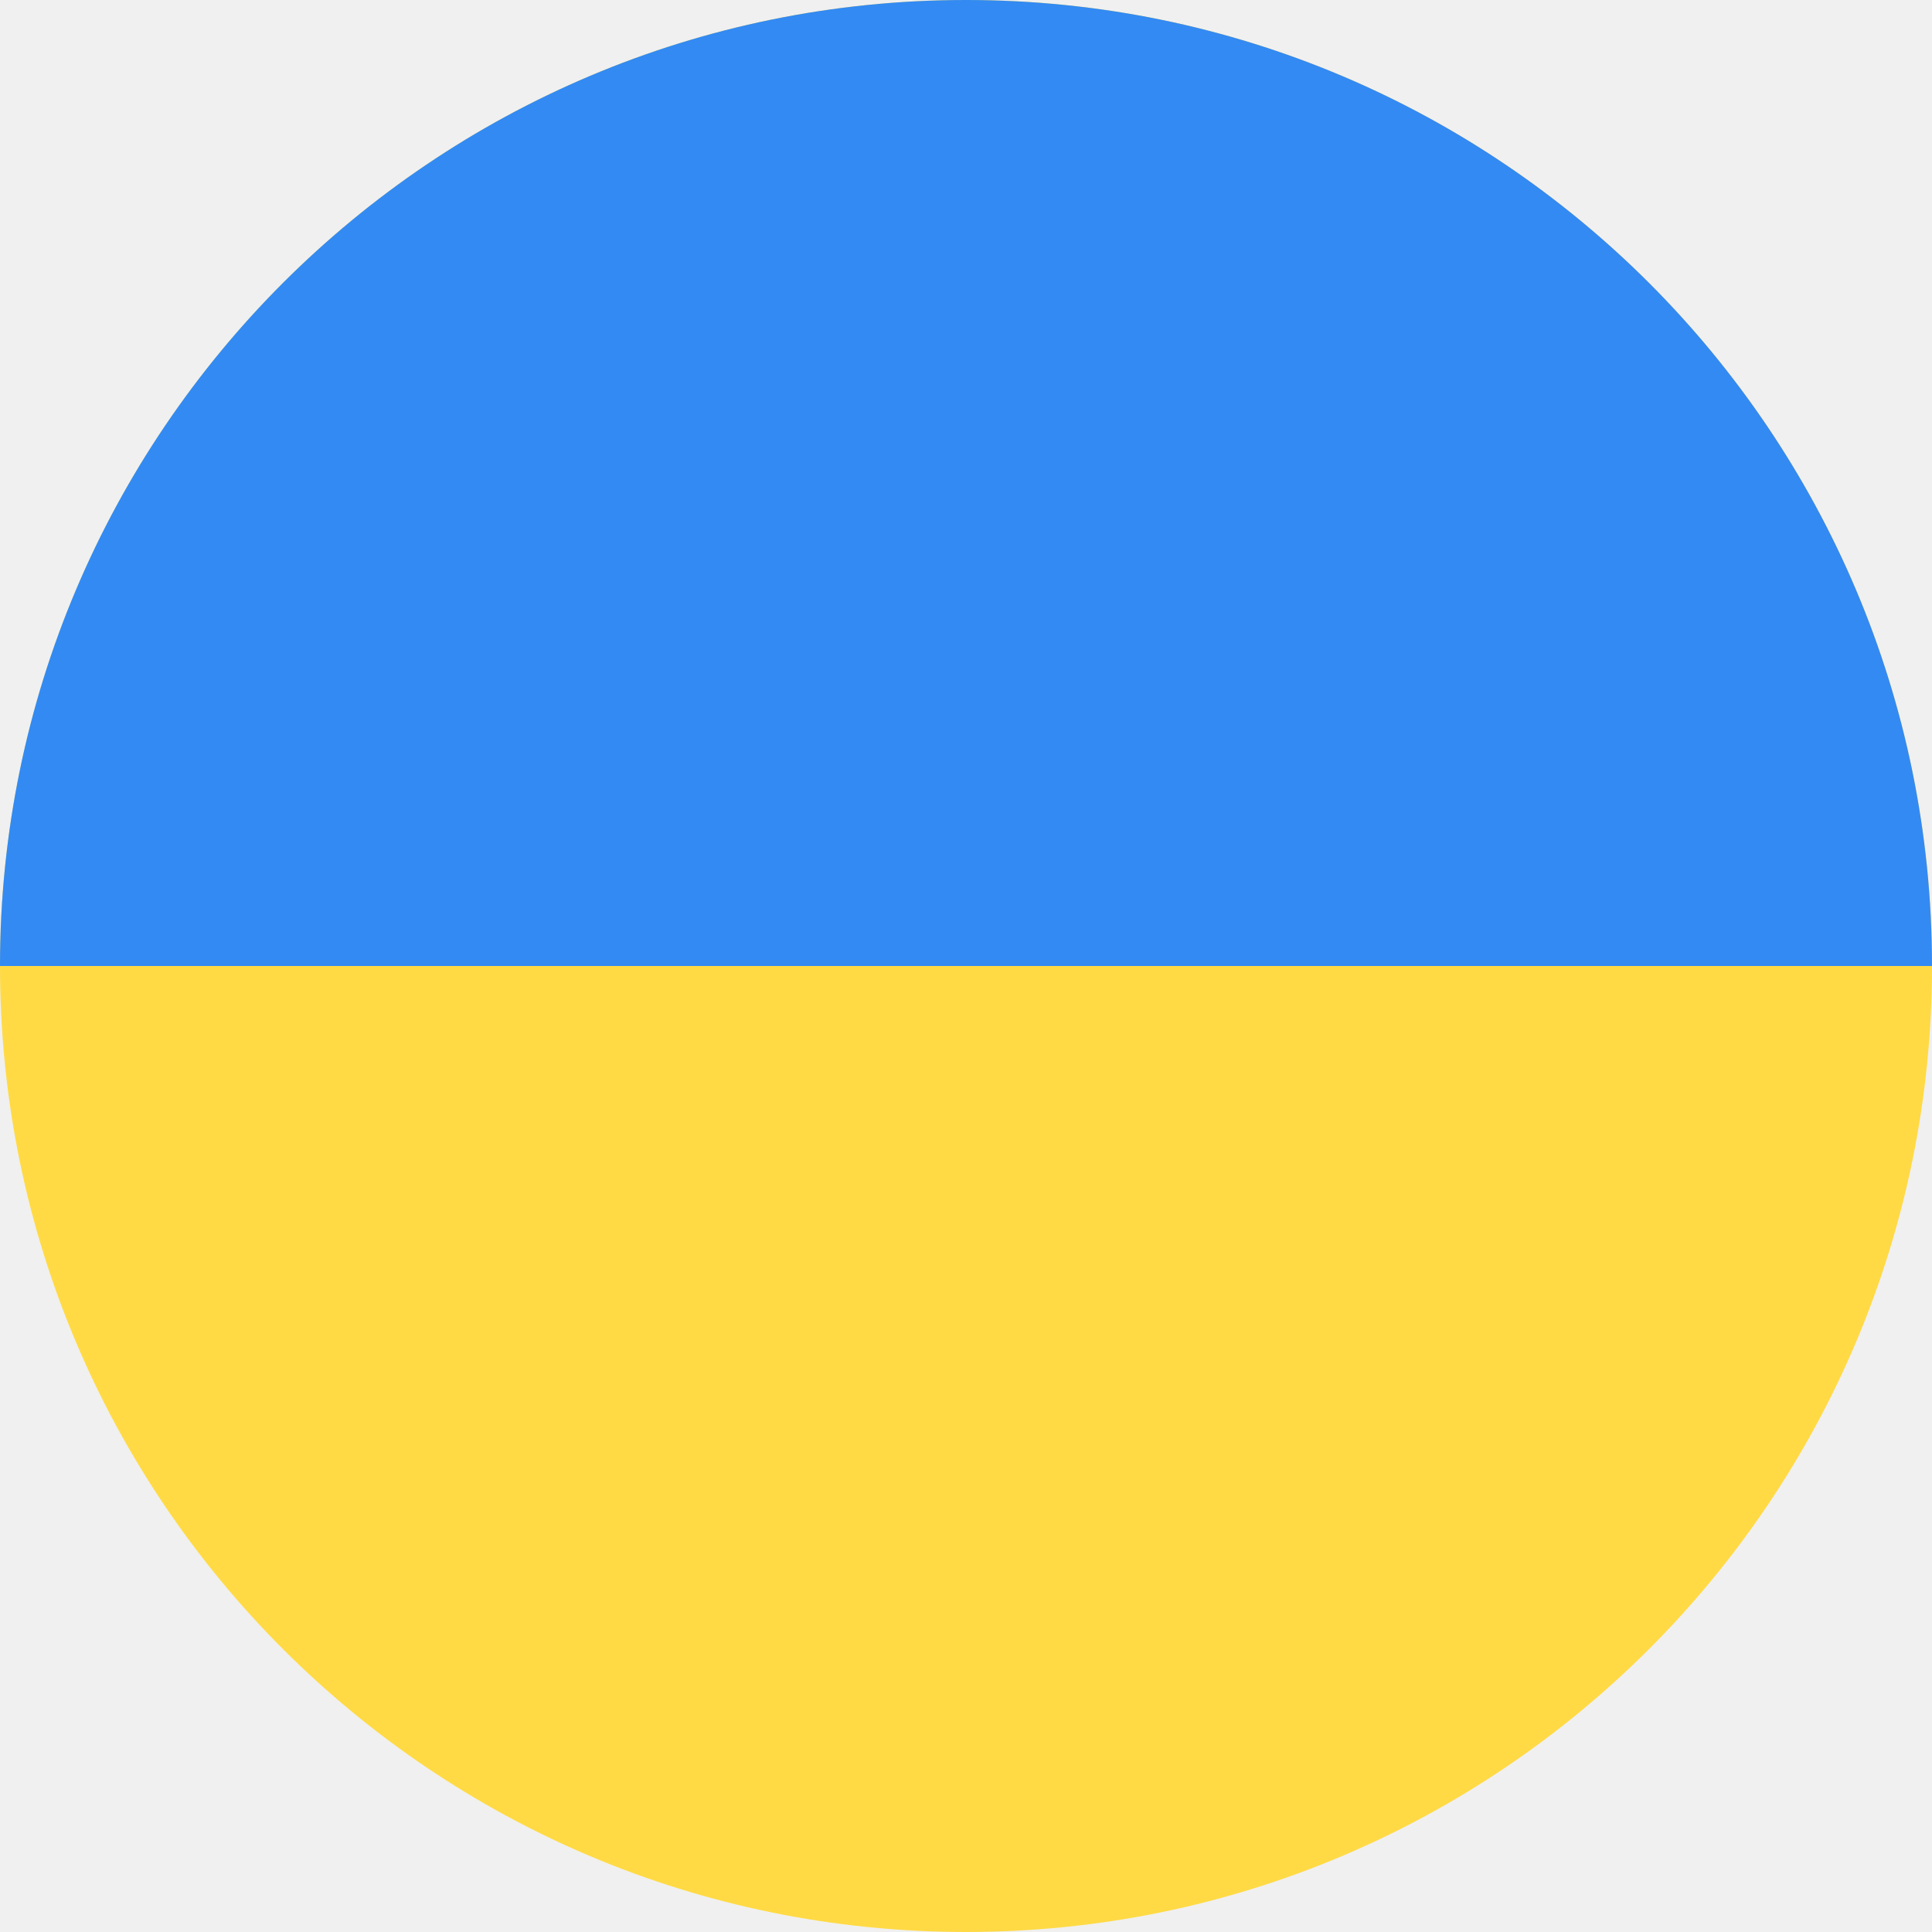
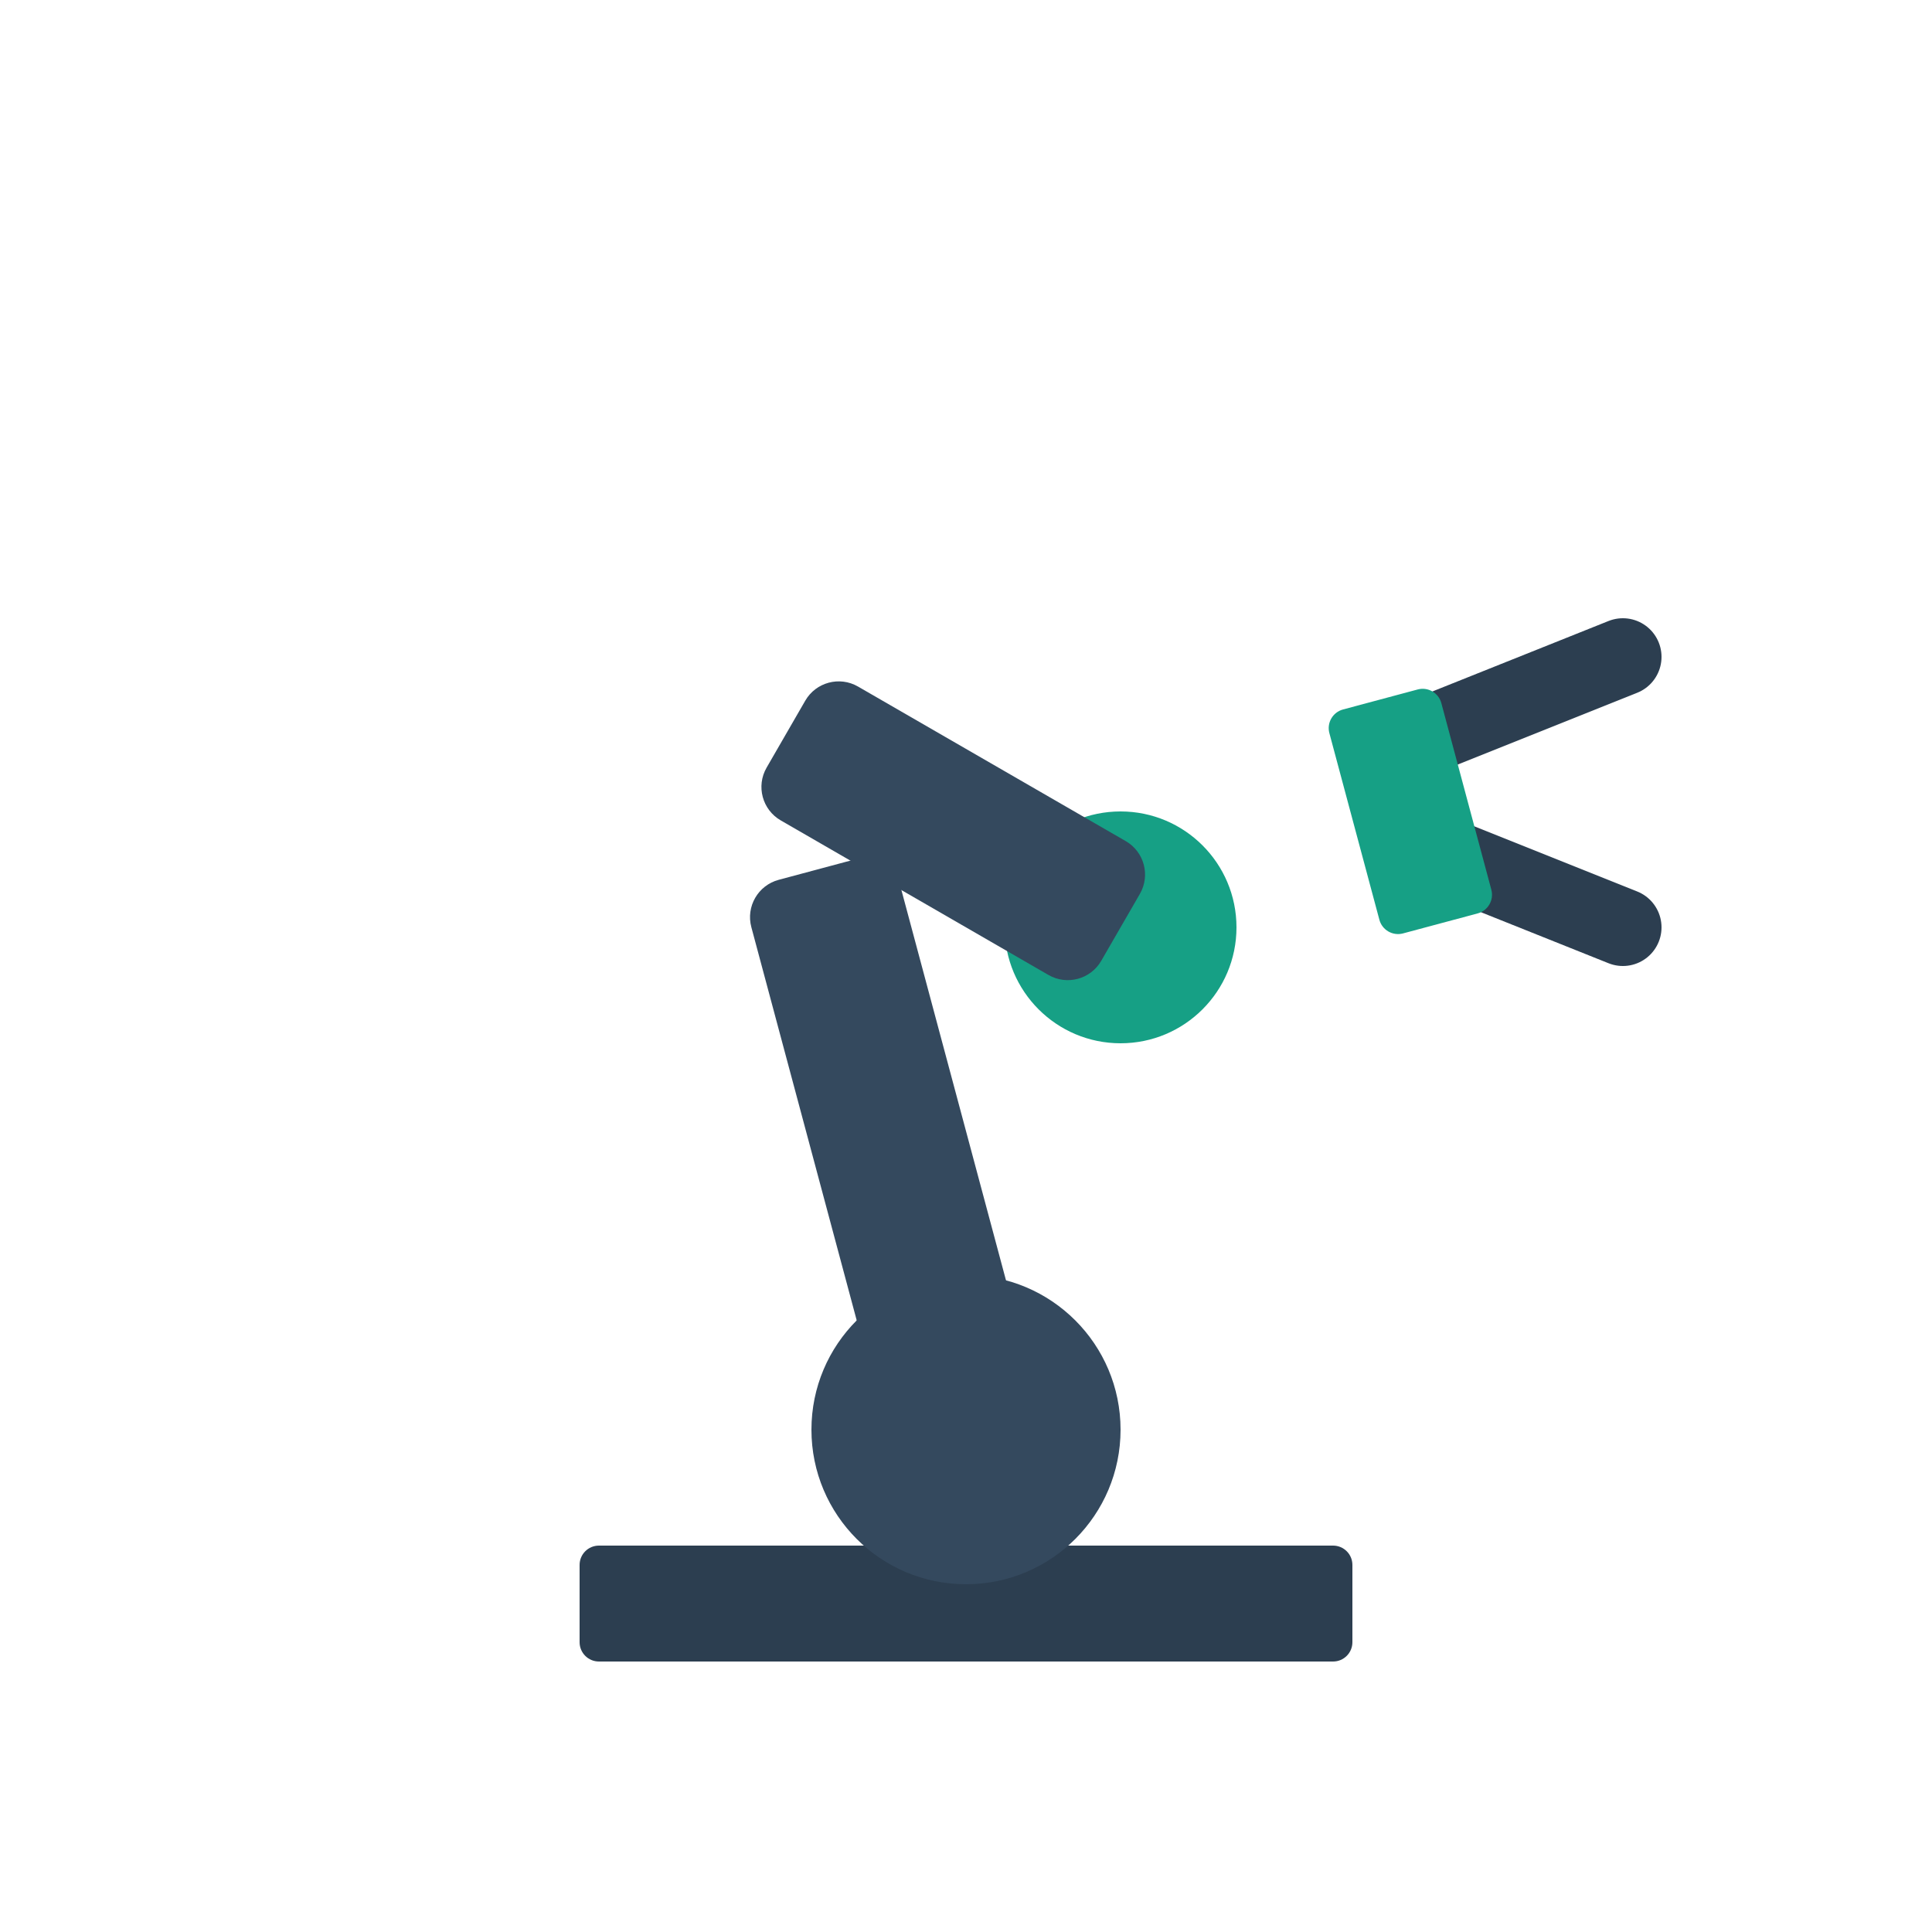
- <svg xmlns="http://www.w3.org/2000/svg" version="1.1" id="Layer_1" x="0px" y="0px" viewBox="0 0 512 512" style="enable-background:new 0 0 512 512;" xml:space="preserve">
-   <circle style="fill:#FFDA44;" cx="256" cy="256" r="256" />
-   <path style="fill:#338AF3;" d="M0,256C0,114.616,114.616,0,256,0s256,114.616,256,256" />
-   <g>
- </g>
-   <g>
- </g>
-   <g>
- </g>
-   <g>
- </g>
-   <g>
- </g>
-   <g>
- </g>
-   <g>
- </g>
-   <g>
- </g>
-   <g>
- </g>
-   <g>
- </g>
-   <g>
- </g>
-   <g>
- </g>
-   <g>
- </g>
-   <g>
- </g>
-   <g>
- </g>
+ <svg xmlns="http://www.w3.org/2000/svg" viewBox="0 0 100 100">
+   <rect width="100" height="100" fill="#ffffff" />
+   <rect x="30" y="80" width="40" height="6" rx="1" fill="#2c3e50" />
+   <circle cx="50" cy="74" r="8" fill="#34495e" />
+   <rect x="46" y="44" width="8" height="30" rx="2" fill="#34495e" transform="rotate(-15 50 74)" />
+   <circle cx="58" cy="48" r="6" fill="#16a085" />
+   <rect x="54" y="28" width="8" height="20" rx="2" fill="#34495e" transform="rotate(-60 58 48)" />
+   <path d="M74 38 L84 34 M74 44 L84 48" stroke="#2c3e50" stroke-width="4" stroke-linecap="round" />
+   <rect x="70" y="36" width="6" height="12" rx="1" fill="#16a085" transform="rotate(-15 73 42)" />
</svg>
